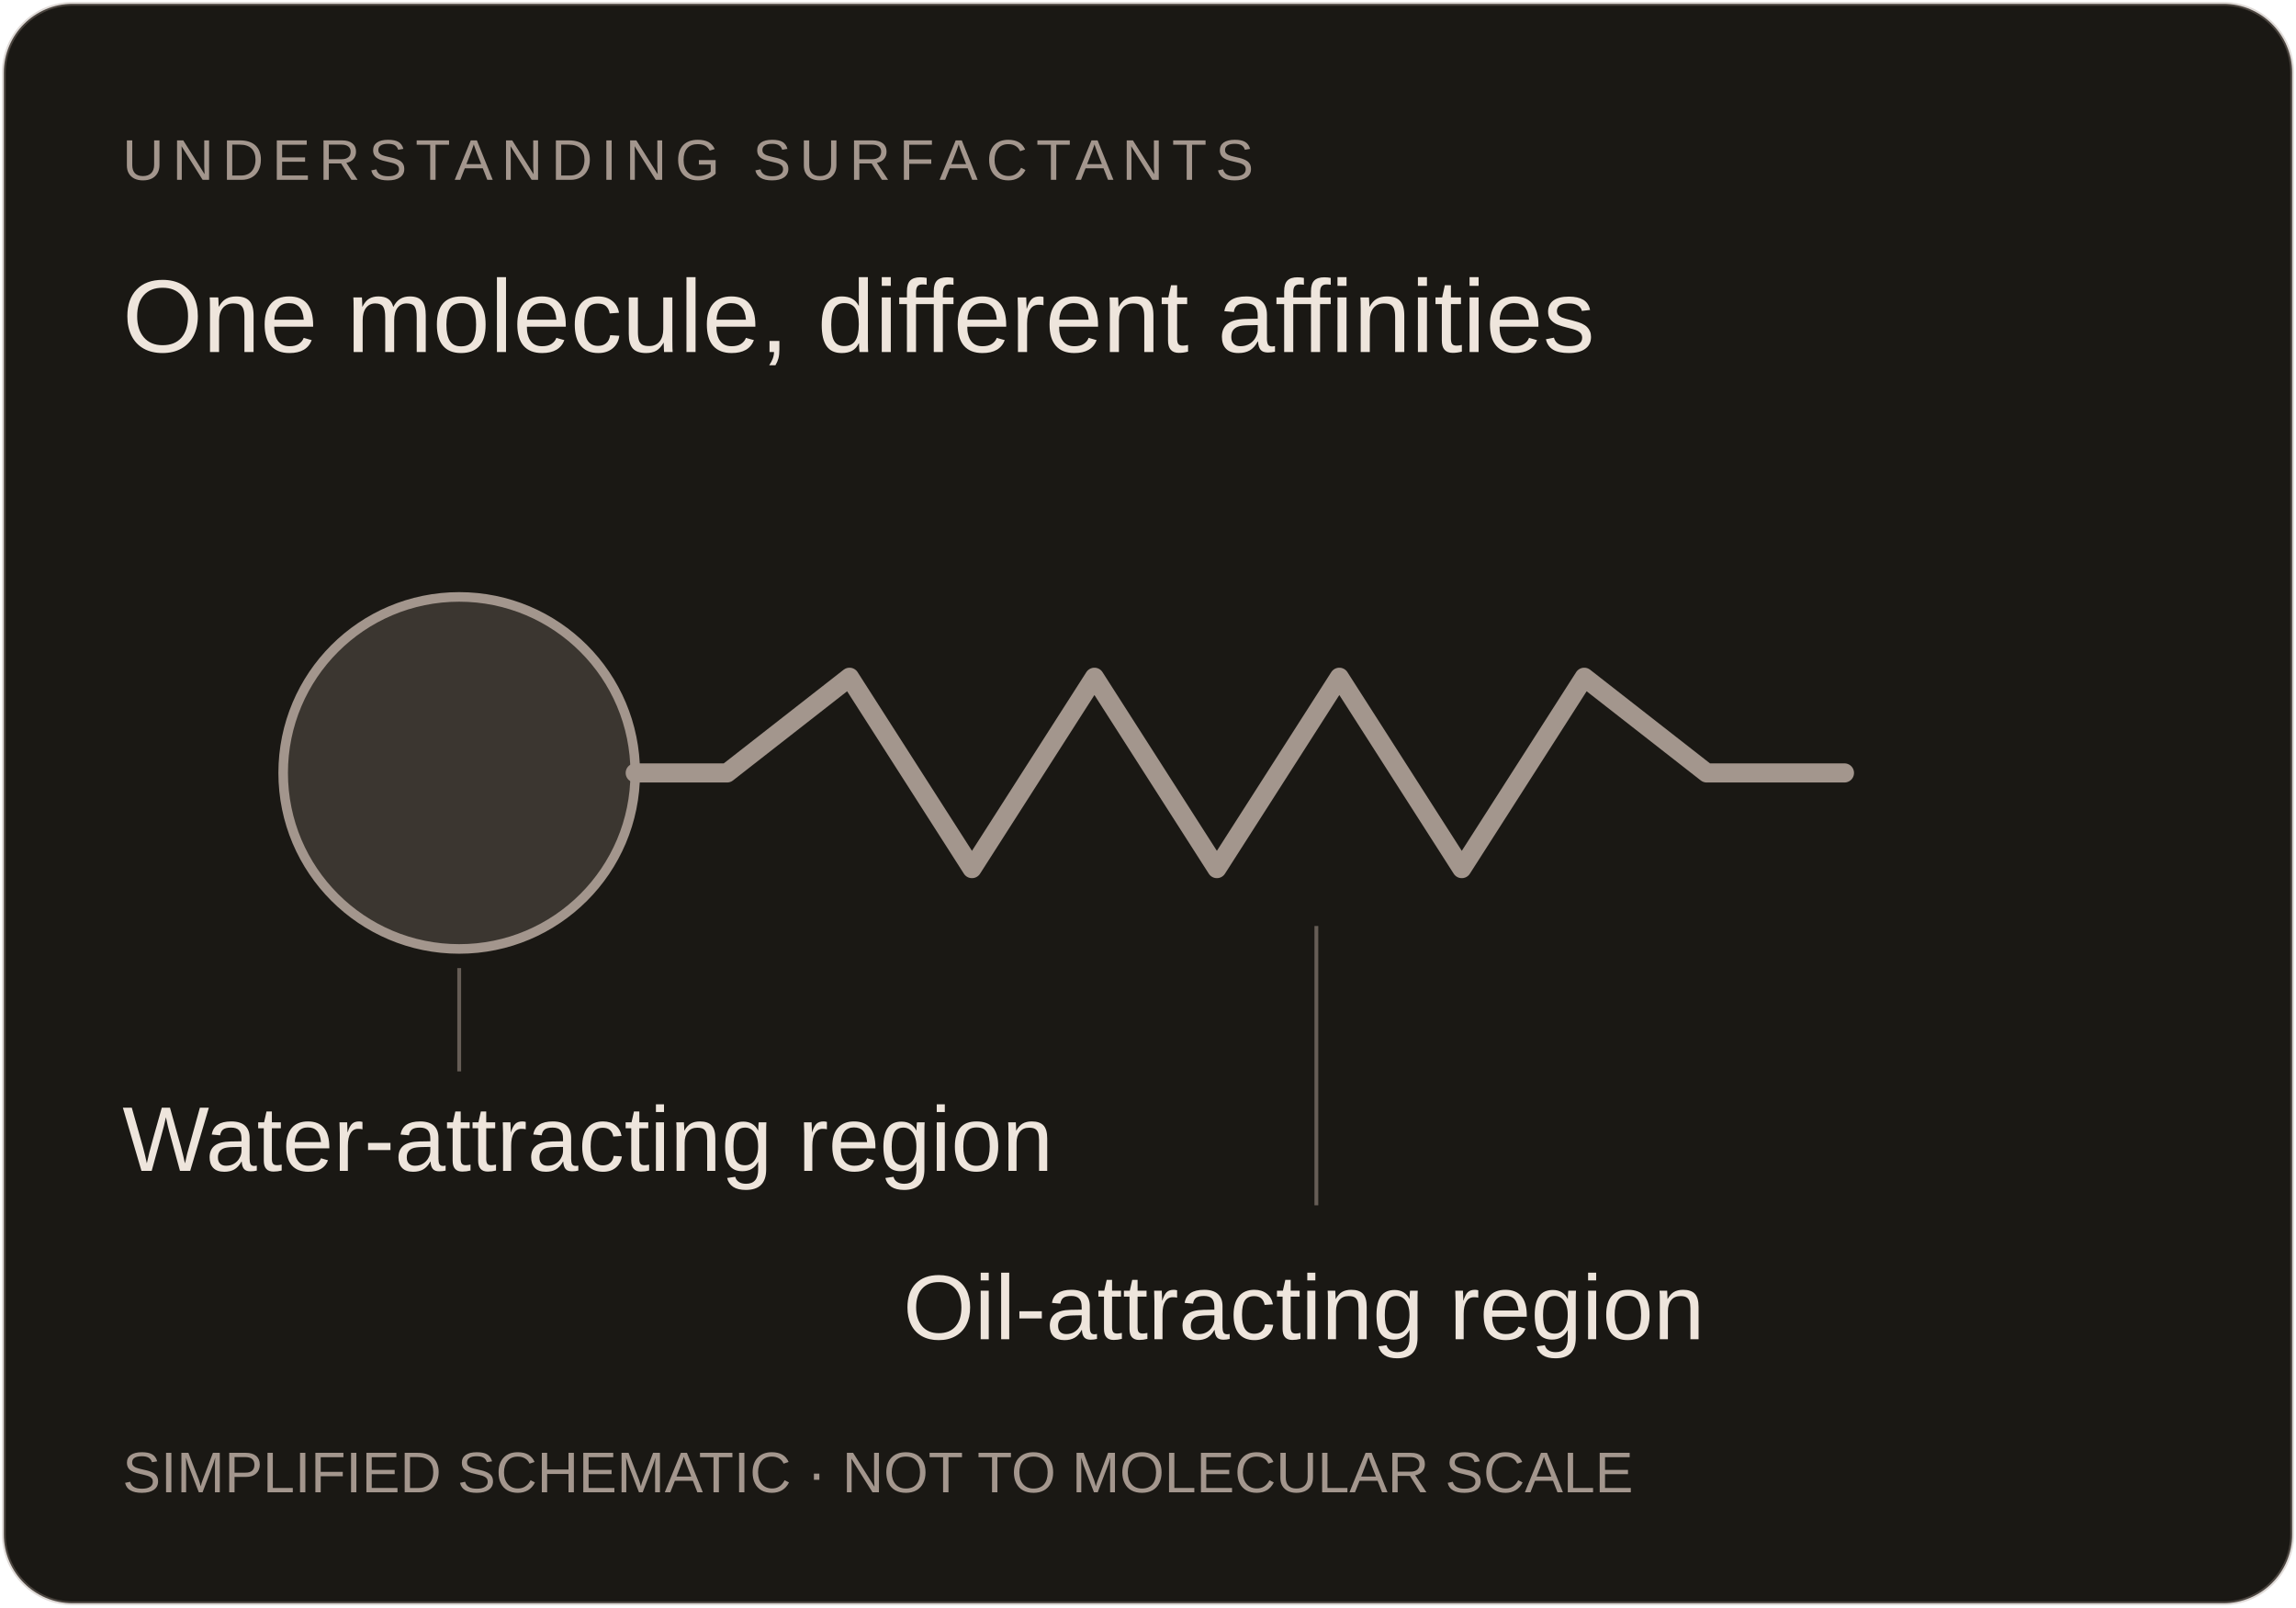
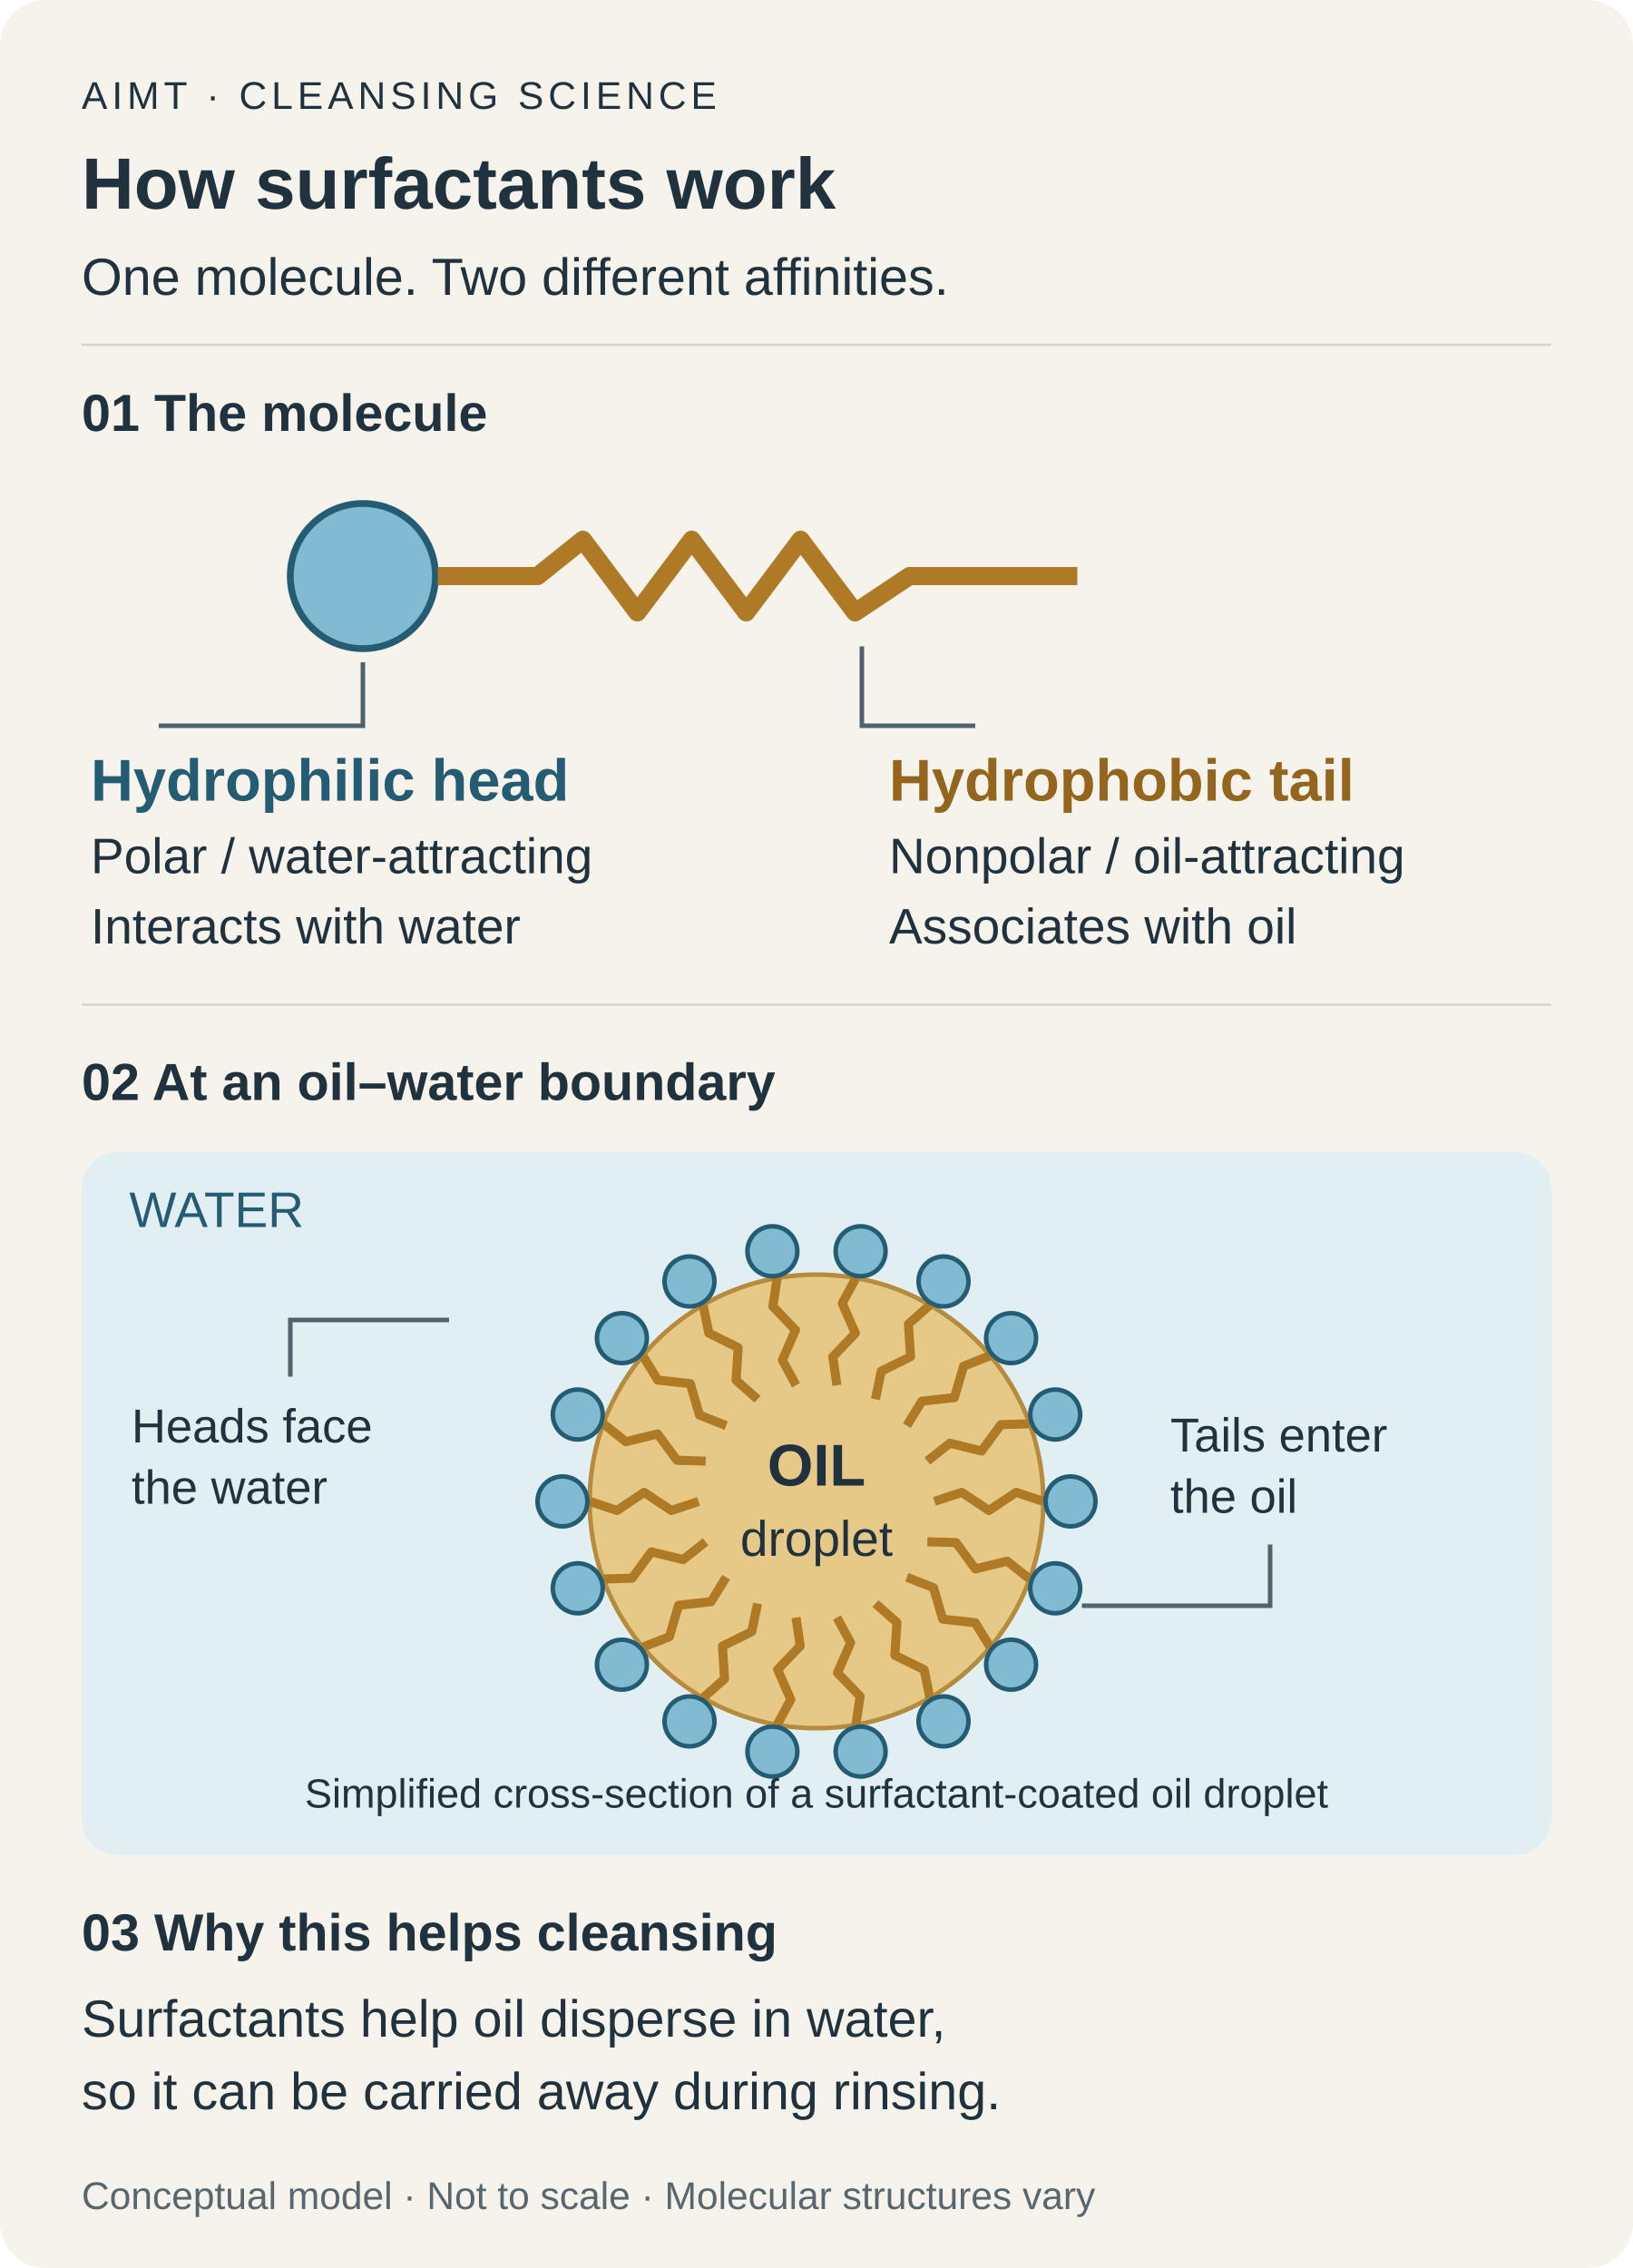
- <svg xmlns="http://www.w3.org/2000/svg" viewBox="0 0 600 420" role="img" aria-labelledby="title desc">
-   <rect x="1" y="1" width="598" height="418" rx="18" fill="#1a1814" stroke="#a3968d" stroke-opacity=".35" />
-   <g font-family="Montserrat,Arial,sans-serif" fill="#eee5dc">
-     <text x="32" y="47" font-size="15" letter-spacing="2.2" fill="#a3968d">UNDERSTANDING SURFACTANTS</text>
-     <text x="32" y="92" font-size="27">One molecule, different affinities</text>
-     <circle cx="120" cy="202" r="46" fill="#a3968d" fill-opacity=".24" stroke="#a3968d" stroke-width="2.5" />
-     <path d="M166 202 H190 L222 177 L254 227 L286 177 L318 227 L350 177 L382 227 L414 177 L446 202 H482" fill="none" stroke="#a3968d" stroke-width="5" stroke-linecap="round" stroke-linejoin="round" />
-     <path d="M120 253 V280 M344 242 V315" fill="none" stroke="#a3968d" stroke-opacity=".55" />
-     <text x="32" y="306" font-size="24">Water-attracting region</text>
-     <text x="236" y="350" font-size="24">Oil-attracting region</text>
-     <text x="32" y="390" font-size="15" fill="#a3968d">SIMPLIFIED SCHEMATIC · NOT TO MOLECULAR SCALE</text>
+ <svg xmlns="http://www.w3.org/2000/svg" viewBox="0 0 720 1000" role="img" aria-labelledby="title desc">
+   <defs>
+     <marker id="arrow" viewBox="0 0 10 10" refX="9" refY="5" markerWidth="7" markerHeight="7" orient="auto-start-reverse">
+       <path d="M0 0L10 5L0 10" fill="none" stroke="#52626b" stroke-width="1.5" />
+     </marker>
+   </defs>
+   <rect width="720" height="1000" rx="20" fill="#f6f3ec" />
+   <g font-family="Arial,sans-serif" fill="#20323d">
+     <text x="36" y="48" font-size="17" letter-spacing="2">AIMT · CLEANSING SCIENCE</text>
+     <text x="36" y="92" font-size="32" font-weight="700">How surfactants work</text>
+     <text x="36" y="130" font-size="23">One molecule. Two different affinities.</text>
+     <line x1="36" y1="152" x2="684" y2="152" stroke="#d3d4cc" />
+     <text x="36" y="190" font-size="23" font-weight="700">01  The molecule</text>
+     <circle cx="160" cy="254" r="32" fill="#80bbd1" stroke="#245c74" stroke-width="3" />
+     <path d="M193 254H237L257 238L281 270L305 238L329 270L353 238L377 270L401 254H475" fill="none" stroke="#ae7a26" stroke-width="8" stroke-linejoin="round" />
+     <path d="M160 292V320H70M380 285V320H430" fill="none" stroke="#52626b" stroke-width="2" />
+     <text x="40" y="353" font-size="26" fill="#245c74" font-weight="700">Hydrophilic head</text>
+     <text x="40" y="385" font-size="22">Polar / water-attracting</text>
+     <text x="40" y="416" font-size="22">Interacts with water</text>
+     <text x="392" y="353" font-size="26" fill="#94651c" font-weight="700">Hydrophobic tail</text>
+     <text x="392" y="385" font-size="22">Nonpolar / oil-attracting</text>
+     <text x="392" y="416" font-size="22">Associates with oil</text>
+     <line x1="36" y1="443" x2="684" y2="443" stroke="#d3d4cc" />
+     <text x="36" y="485" font-size="23" font-weight="700">02  At an oil–water boundary</text>
+     <rect x="36" y="508" width="648" height="310" rx="16" fill="#e1eff3" />
+     <text x="57" y="541" font-size="22" fill="#245c74">WATER</text>
+     <circle cx="360" cy="662" r="100" fill="#e7c987" stroke="#b68b3b" stroke-width="2" />
+     <g transform="translate(472.00 662.00) rotate(0)">
+       <path d="M-12 0L-24 -4L-36 4L-48 -4L-60 0" fill="none" stroke="#ae7a26" stroke-width="4" stroke-linejoin="round" />
+       <circle r="11" fill="#80bbd1" stroke="#245c74" stroke-width="2" />
+     </g>
+     <g transform="translate(465.25 700.31) rotate(20)">
+       <path d="M-12 0L-24 -4L-36 4L-48 -4L-60 0" fill="none" stroke="#ae7a26" stroke-width="4" stroke-linejoin="round" />
+       <circle r="11" fill="#80bbd1" stroke="#245c74" stroke-width="2" />
+     </g>
+     <g transform="translate(445.80 733.99) rotate(40)">
+       <path d="M-12 0L-24 -4L-36 4L-48 -4L-60 0" fill="none" stroke="#ae7a26" stroke-width="4" stroke-linejoin="round" />
+       <circle r="11" fill="#80bbd1" stroke="#245c74" stroke-width="2" />
+     </g>
+     <g transform="translate(416.00 758.99) rotate(60)">
+       <path d="M-12 0L-24 -4L-36 4L-48 -4L-60 0" fill="none" stroke="#ae7a26" stroke-width="4" stroke-linejoin="round" />
+       <circle r="11" fill="#80bbd1" stroke="#245c74" stroke-width="2" />
+     </g>
+     <g transform="translate(379.45 772.30) rotate(80)">
+       <path d="M-12 0L-24 -4L-36 4L-48 -4L-60 0" fill="none" stroke="#ae7a26" stroke-width="4" stroke-linejoin="round" />
+       <circle r="11" fill="#80bbd1" stroke="#245c74" stroke-width="2" />
+     </g>
+     <g transform="translate(340.55 772.30) rotate(100)">
+       <path d="M-12 0L-24 -4L-36 4L-48 -4L-60 0" fill="none" stroke="#ae7a26" stroke-width="4" stroke-linejoin="round" />
+       <circle r="11" fill="#80bbd1" stroke="#245c74" stroke-width="2" />
+     </g>
+     <g transform="translate(304.00 758.99) rotate(120)">
+       <path d="M-12 0L-24 -4L-36 4L-48 -4L-60 0" fill="none" stroke="#ae7a26" stroke-width="4" stroke-linejoin="round" />
+       <circle r="11" fill="#80bbd1" stroke="#245c74" stroke-width="2" />
+     </g>
+     <g transform="translate(274.20 733.99) rotate(140)">
+       <path d="M-12 0L-24 -4L-36 4L-48 -4L-60 0" fill="none" stroke="#ae7a26" stroke-width="4" stroke-linejoin="round" />
+       <circle r="11" fill="#80bbd1" stroke="#245c74" stroke-width="2" />
+     </g>
+     <g transform="translate(254.75 700.31) rotate(160)">
+       <path d="M-12 0L-24 -4L-36 4L-48 -4L-60 0" fill="none" stroke="#ae7a26" stroke-width="4" stroke-linejoin="round" />
+       <circle r="11" fill="#80bbd1" stroke="#245c74" stroke-width="2" />
+     </g>
+     <g transform="translate(248.00 662.00) rotate(180)">
+       <path d="M-12 0L-24 -4L-36 4L-48 -4L-60 0" fill="none" stroke="#ae7a26" stroke-width="4" stroke-linejoin="round" />
+       <circle r="11" fill="#80bbd1" stroke="#245c74" stroke-width="2" />
+     </g>
+     <g transform="translate(254.75 623.69) rotate(200)">
+       <path d="M-12 0L-24 -4L-36 4L-48 -4L-60 0" fill="none" stroke="#ae7a26" stroke-width="4" stroke-linejoin="round" />
+       <circle r="11" fill="#80bbd1" stroke="#245c74" stroke-width="2" />
+     </g>
+     <g transform="translate(274.20 590.01) rotate(220)">
+       <path d="M-12 0L-24 -4L-36 4L-48 -4L-60 0" fill="none" stroke="#ae7a26" stroke-width="4" stroke-linejoin="round" />
+       <circle r="11" fill="#80bbd1" stroke="#245c74" stroke-width="2" />
+     </g>
+     <g transform="translate(304.00 565.01) rotate(240)">
+       <path d="M-12 0L-24 -4L-36 4L-48 -4L-60 0" fill="none" stroke="#ae7a26" stroke-width="4" stroke-linejoin="round" />
+       <circle r="11" fill="#80bbd1" stroke="#245c74" stroke-width="2" />
+     </g>
+     <g transform="translate(340.55 551.70) rotate(260)">
+       <path d="M-12 0L-24 -4L-36 4L-48 -4L-60 0" fill="none" stroke="#ae7a26" stroke-width="4" stroke-linejoin="round" />
+       <circle r="11" fill="#80bbd1" stroke="#245c74" stroke-width="2" />
+     </g>
+     <g transform="translate(379.45 551.70) rotate(280)">
+       <path d="M-12 0L-24 -4L-36 4L-48 -4L-60 0" fill="none" stroke="#ae7a26" stroke-width="4" stroke-linejoin="round" />
+       <circle r="11" fill="#80bbd1" stroke="#245c74" stroke-width="2" />
+     </g>
+     <g transform="translate(416.00 565.01) rotate(300)">
+       <path d="M-12 0L-24 -4L-36 4L-48 -4L-60 0" fill="none" stroke="#ae7a26" stroke-width="4" stroke-linejoin="round" />
+       <circle r="11" fill="#80bbd1" stroke="#245c74" stroke-width="2" />
+     </g>
+     <g transform="translate(445.80 590.01) rotate(320)">
+       <path d="M-12 0L-24 -4L-36 4L-48 -4L-60 0" fill="none" stroke="#ae7a26" stroke-width="4" stroke-linejoin="round" />
+       <circle r="11" fill="#80bbd1" stroke="#245c74" stroke-width="2" />
+     </g>
+     <g transform="translate(465.25 623.69) rotate(340)">
+       <path d="M-12 0L-24 -4L-36 4L-48 -4L-60 0" fill="none" stroke="#ae7a26" stroke-width="4" stroke-linejoin="round" />
+       <circle r="11" fill="#80bbd1" stroke="#245c74" stroke-width="2" />
+     </g>
+     <text x="360" y="655" font-size="26" text-anchor="middle" font-weight="700">OIL</text>
+     <text x="360" y="686" font-size="22" text-anchor="middle">droplet</text>
+     <path d="M198 582H128V607" stroke="#52626b" stroke-width="2" fill="none" />
+     <text x="58" y="636" font-size="21">Heads face</text>
+     <text x="58" y="663" font-size="21">the water</text>
+     <path d="M477 708H560V681" stroke="#52626b" stroke-width="2" fill="none" />
+     <text x="516" y="640" font-size="21">Tails enter</text>
+     <text x="516" y="667" font-size="21">the oil</text>
+     <text x="360" y="797" font-size="18" text-anchor="middle">Simplified cross-section of a surfactant-coated oil droplet</text>
+     <text x="36" y="860" font-size="23" font-weight="700">03  Why this helps cleansing</text>
+     <text x="36" y="898" font-size="23">Surfactants help oil disperse in water,</text>
+     <text x="36" y="930" font-size="23">so it can be carried away during rinsing.</text>
+     <text x="36" y="974" font-size="17" fill="#58666d">Conceptual model · Not to scale · Molecular structures vary</text>
  </g>
</svg>
